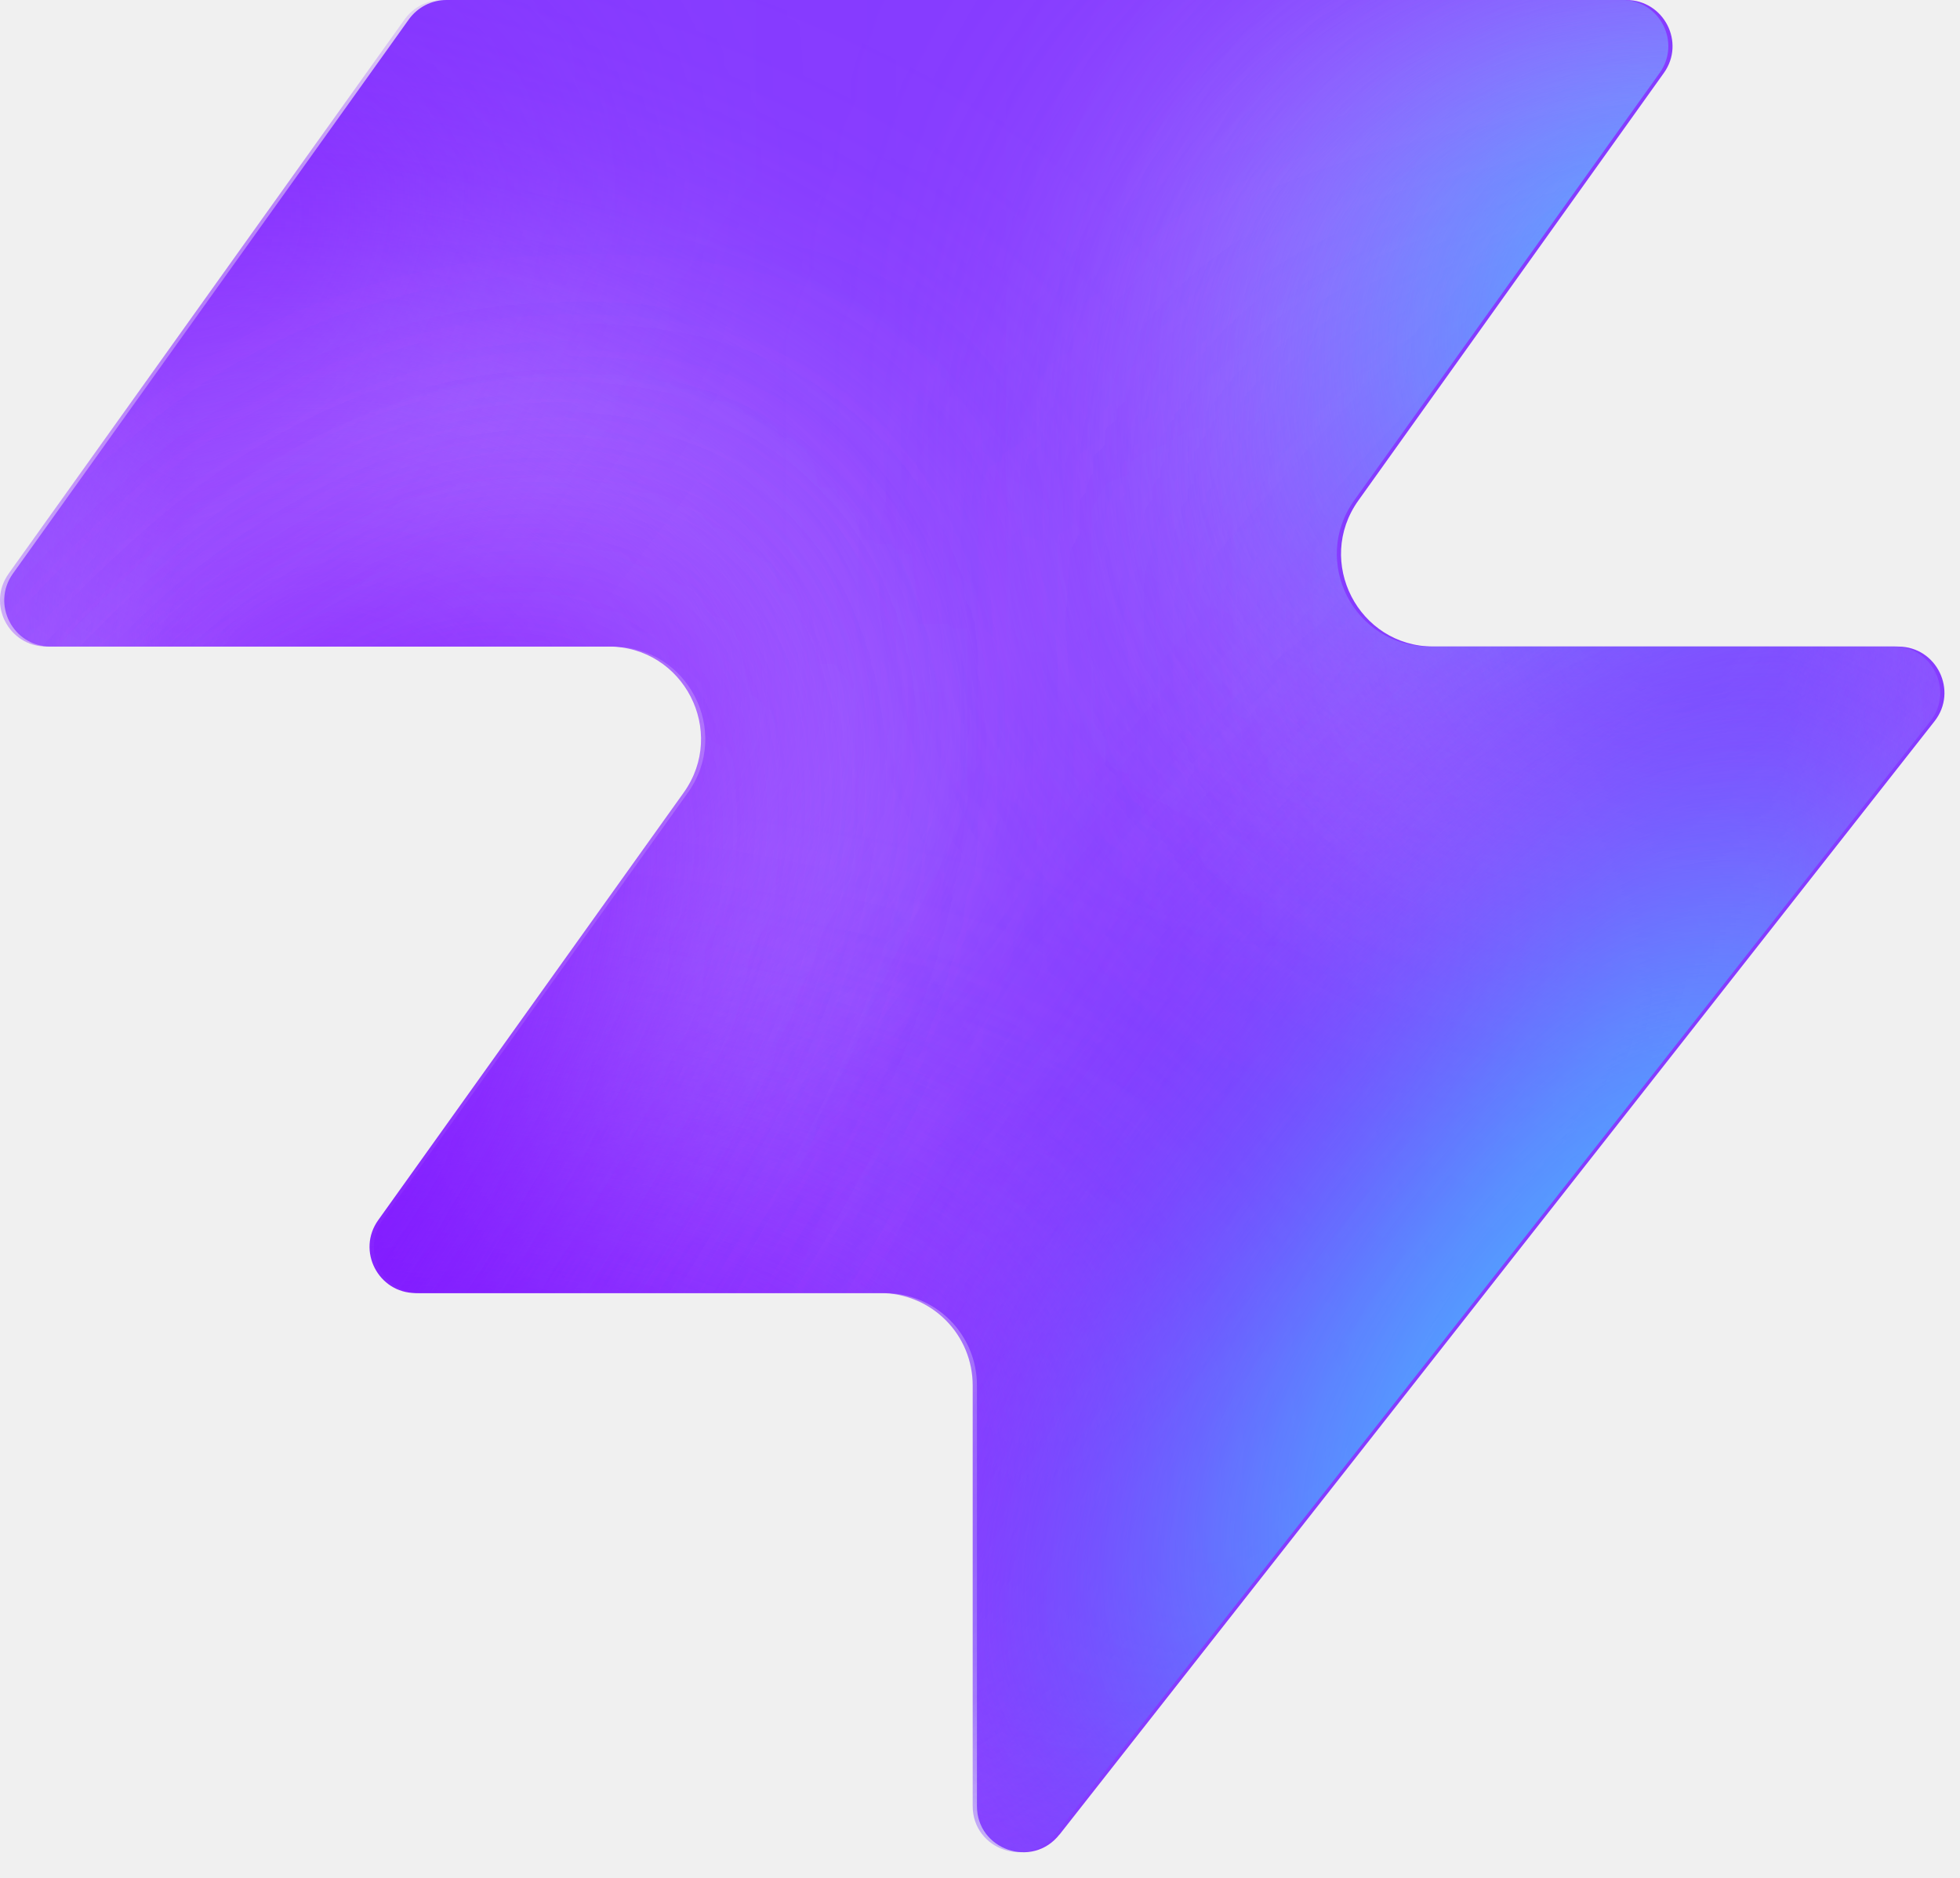
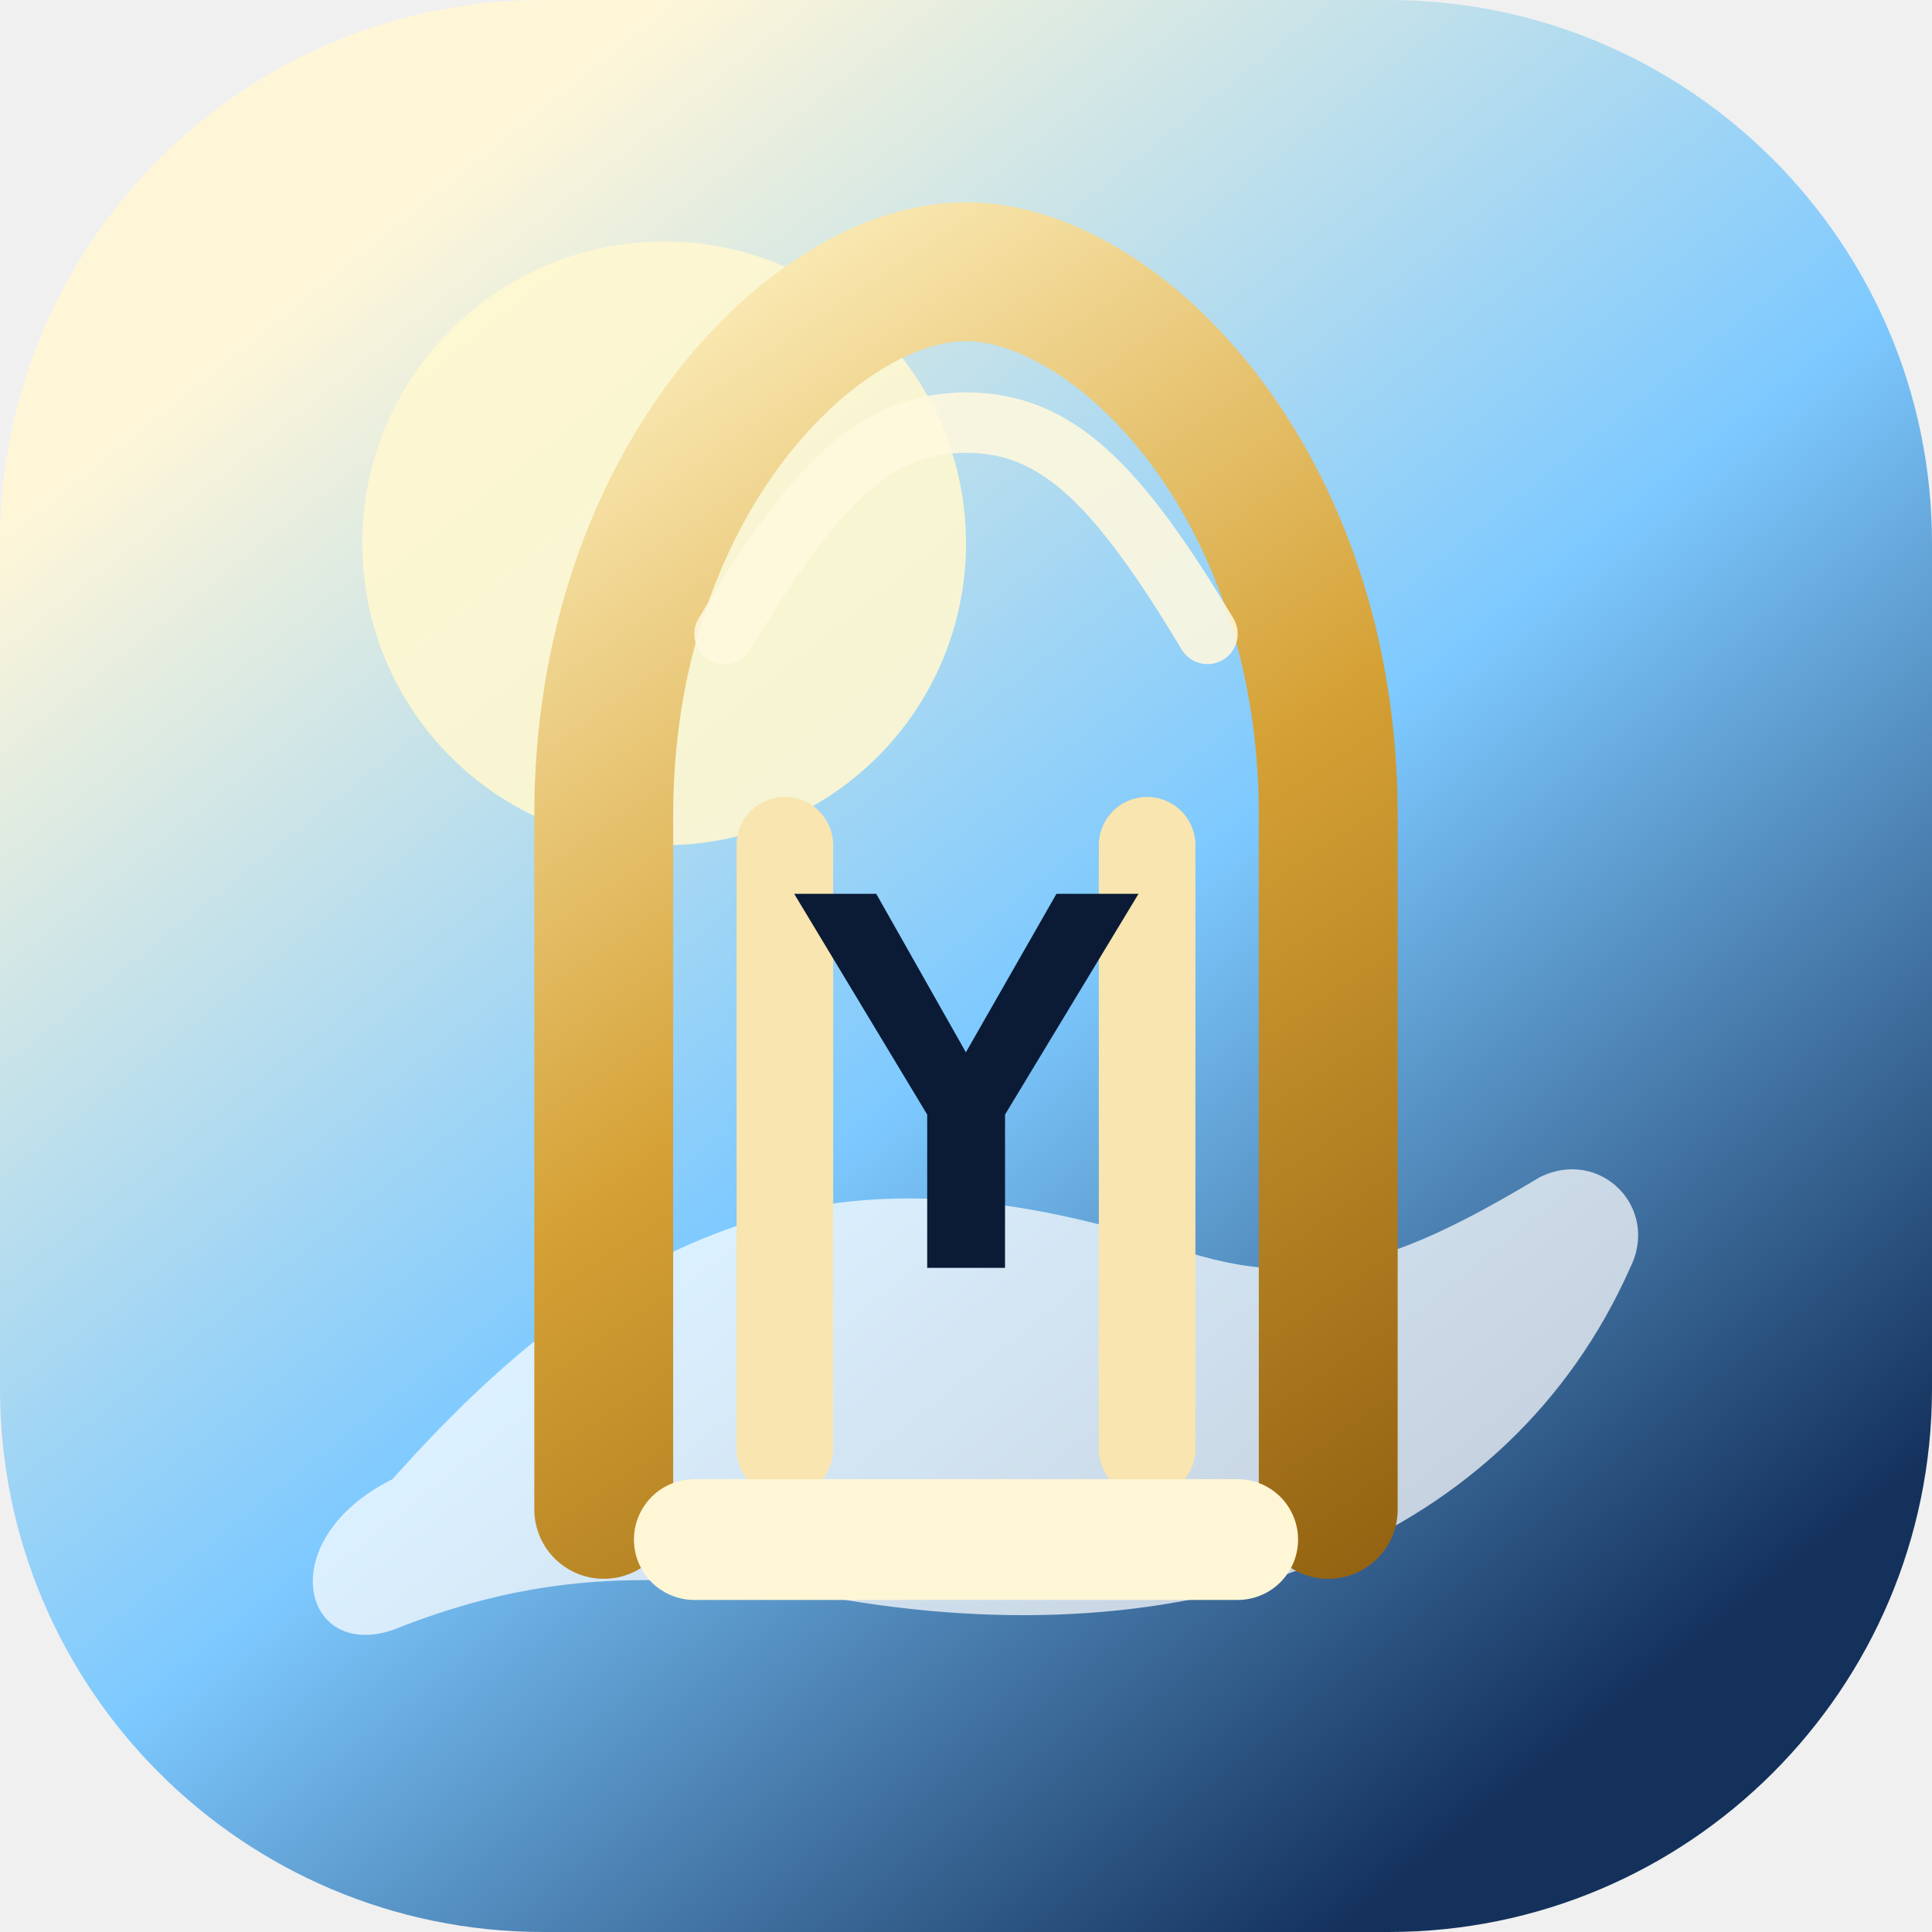
- <svg xmlns="http://www.w3.org/2000/svg" width="48" height="46" fill="none" viewBox="0 0 48 46">
-   <path fill="#863bff" d="M25.946 44.938c-.664.845-2.021.375-2.021-.698V33.937a2.26 2.26 0 0 0-2.262-2.262H10.287c-.92 0-1.456-1.04-.92-1.788l7.48-10.471c1.07-1.497 0-3.578-1.842-3.578H1.237c-.92 0-1.456-1.04-.92-1.788L10.013.474c.214-.297.556-.474.92-.474h28.894c.92 0 1.456 1.04.92 1.788l-7.48 10.471c-1.07 1.498 0 3.579 1.842 3.579h11.377c.943 0 1.473 1.088.89 1.83L25.947 44.94z" style="fill:#863bff;fill:color(display-p3 .525 .23 1);fill-opacity:1" />
-   <mask id="a" width="48" height="46" x="0" y="0" maskUnits="userSpaceOnUse" style="mask-type:alpha">
-     <path fill="#000" d="M25.842 44.938c-.664.844-2.021.375-2.021-.698V33.937a2.26 2.26 0 0 0-2.262-2.262H10.183c-.92 0-1.456-1.04-.92-1.788l7.48-10.471c1.07-1.498 0-3.579-1.842-3.579H1.133c-.92 0-1.456-1.04-.92-1.787L9.91.473c.214-.297.556-.474.92-.474h28.894c.92 0 1.456 1.04.92 1.788l-7.48 10.471c-1.07 1.498 0 3.578 1.842 3.578h11.377c.943 0 1.473 1.088.89 1.832L25.843 44.94z" style="fill:#000;fill-opacity:1" />
-   </mask>
-   <g mask="url(#a)">
-     <g filter="url(#b)">
-       <ellipse cx="5.508" cy="14.704" fill="#ede6ff" rx="5.508" ry="14.704" style="fill:#ede6ff;fill:color(display-p3 .927 .903 1);fill-opacity:1" transform="matrix(.00324 1 1 -.00324 -4.47 31.516)" />
-     </g>
-     <g filter="url(#c)">
-       <ellipse cx="10.399" cy="29.851" fill="#ede6ff" rx="10.399" ry="29.851" style="fill:#ede6ff;fill:color(display-p3 .927 .903 1);fill-opacity:1" transform="matrix(.00324 1 1 -.00324 -39.328 7.883)" />
-     </g>
-     <g filter="url(#d)">
-       <ellipse cx="5.508" cy="30.487" fill="#7e14ff" rx="5.508" ry="30.487" style="fill:#7e14ff;fill:color(display-p3 .492 .077 1);fill-opacity:1" transform="rotate(89.814 -25.913 -14.639)scale(1 -1)" />
-     </g>
-     <g filter="url(#e)">
-       <ellipse cx="5.508" cy="30.599" fill="#7e14ff" rx="5.508" ry="30.599" style="fill:#7e14ff;fill:color(display-p3 .492 .077 1);fill-opacity:1" transform="rotate(89.814 -32.644 -3.334)scale(1 -1)" />
-     </g>
-     <g filter="url(#f)">
-       <ellipse cx="5.508" cy="30.599" fill="#7e14ff" rx="5.508" ry="30.599" style="fill:#7e14ff;fill:color(display-p3 .492 .077 1);fill-opacity:1" transform="matrix(.00324 1 1 -.00324 -34.34 30.47)" />
-     </g>
-     <g filter="url(#g)">
-       <ellipse cx="14.072" cy="22.078" fill="#ede6ff" rx="14.072" ry="22.078" style="fill:#ede6ff;fill:color(display-p3 .927 .903 1);fill-opacity:1" transform="rotate(93.35 24.506 48.493)scale(-1 1)" />
-     </g>
-     <g filter="url(#h)">
-       <ellipse cx="3.47" cy="21.501" fill="#7e14ff" rx="3.47" ry="21.501" style="fill:#7e14ff;fill:color(display-p3 .492 .077 1);fill-opacity:1" transform="rotate(89.009 28.708 47.59)scale(-1 1)" />
-     </g>
-     <g filter="url(#i)">
-       <ellipse cx="3.47" cy="21.501" fill="#7e14ff" rx="3.47" ry="21.501" style="fill:#7e14ff;fill:color(display-p3 .492 .077 1);fill-opacity:1" transform="rotate(89.009 28.708 47.59)scale(-1 1)" />
-     </g>
-     <g filter="url(#j)">
-       <ellipse cx=".387" cy="8.972" fill="#7e14ff" rx="4.407" ry="29.108" style="fill:#7e14ff;fill:color(display-p3 .492 .077 1);fill-opacity:1" transform="rotate(39.51 .387 8.972)" />
-     </g>
-     <g filter="url(#k)">
-       <ellipse cx="47.523" cy="-6.092" fill="#7e14ff" rx="4.407" ry="29.108" style="fill:#7e14ff;fill:color(display-p3 .492 .077 1);fill-opacity:1" transform="rotate(37.892 47.523 -6.092)" />
-     </g>
-     <g filter="url(#l)">
-       <ellipse cx="41.412" cy="6.333" fill="#47bfff" rx="5.971" ry="9.665" style="fill:#47bfff;fill:color(display-p3 .28 .748 1);fill-opacity:1" transform="rotate(37.892 41.412 6.333)" />
-     </g>
-     <g filter="url(#m)">
-       <ellipse cx="-1.879" cy="38.332" fill="#7e14ff" rx="4.407" ry="29.108" style="fill:#7e14ff;fill:color(display-p3 .492 .077 1);fill-opacity:1" transform="rotate(37.892 -1.88 38.332)" />
-     </g>
-     <g filter="url(#n)">
-       <ellipse cx="-1.879" cy="38.332" fill="#7e14ff" rx="4.407" ry="29.108" style="fill:#7e14ff;fill:color(display-p3 .492 .077 1);fill-opacity:1" transform="rotate(37.892 -1.88 38.332)" />
-     </g>
-     <g filter="url(#o)">
-       <ellipse cx="35.651" cy="29.907" fill="#7e14ff" rx="4.407" ry="29.108" style="fill:#7e14ff;fill:color(display-p3 .492 .077 1);fill-opacity:1" transform="rotate(37.892 35.651 29.907)" />
-     </g>
-     <g filter="url(#p)">
-       <ellipse cx="38.418" cy="32.4" fill="#47bfff" rx="5.971" ry="15.297" style="fill:#47bfff;fill:color(display-p3 .28 .748 1);fill-opacity:1" transform="rotate(37.892 38.418 32.4)" />
-     </g>
-   </g>
+ <svg xmlns="http://www.w3.org/2000/svg" viewBox="0 0 64 64" role="img" aria-label="Yuhaojun resume portal icon">
  <defs>
-     <filter id="b" width="60.045" height="41.654" x="-19.77" y="16.149" color-interpolation-filters="sRGB" filterUnits="userSpaceOnUse">
-       <feFlood flood-opacity="0" result="BackgroundImageFix" />
-       <feBlend in="SourceGraphic" in2="BackgroundImageFix" result="shape" />
-       <feGaussianBlur result="effect1_foregroundBlur_2002_17158" stdDeviation="7.659" />
-     </filter>
-     <filter id="c" width="90.34" height="51.437" x="-54.613" y="-7.533" color-interpolation-filters="sRGB" filterUnits="userSpaceOnUse">
-       <feFlood flood-opacity="0" result="BackgroundImageFix" />
-       <feBlend in="SourceGraphic" in2="BackgroundImageFix" result="shape" />
-       <feGaussianBlur result="effect1_foregroundBlur_2002_17158" stdDeviation="7.659" />
-     </filter>
-     <filter id="d" width="79.355" height="29.4" x="-49.64" y="2.03" color-interpolation-filters="sRGB" filterUnits="userSpaceOnUse">
-       <feFlood flood-opacity="0" result="BackgroundImageFix" />
-       <feBlend in="SourceGraphic" in2="BackgroundImageFix" result="shape" />
-       <feGaussianBlur result="effect1_foregroundBlur_2002_17158" stdDeviation="4.596" />
-     </filter>
-     <filter id="e" width="79.579" height="29.4" x="-45.045" y="20.029" color-interpolation-filters="sRGB" filterUnits="userSpaceOnUse">
-       <feFlood flood-opacity="0" result="BackgroundImageFix" />
-       <feBlend in="SourceGraphic" in2="BackgroundImageFix" result="shape" />
-       <feGaussianBlur result="effect1_foregroundBlur_2002_17158" stdDeviation="4.596" />
-     </filter>
-     <filter id="f" width="79.579" height="29.4" x="-43.513" y="21.178" color-interpolation-filters="sRGB" filterUnits="userSpaceOnUse">
-       <feFlood flood-opacity="0" result="BackgroundImageFix" />
-       <feBlend in="SourceGraphic" in2="BackgroundImageFix" result="shape" />
-       <feGaussianBlur result="effect1_foregroundBlur_2002_17158" stdDeviation="4.596" />
-     </filter>
-     <filter id="g" width="74.749" height="58.852" x="15.756" y="-17.901" color-interpolation-filters="sRGB" filterUnits="userSpaceOnUse">
-       <feFlood flood-opacity="0" result="BackgroundImageFix" />
-       <feBlend in="SourceGraphic" in2="BackgroundImageFix" result="shape" />
-       <feGaussianBlur result="effect1_foregroundBlur_2002_17158" stdDeviation="7.659" />
-     </filter>
-     <filter id="h" width="61.377" height="25.362" x="23.548" y="2.284" color-interpolation-filters="sRGB" filterUnits="userSpaceOnUse">
-       <feFlood flood-opacity="0" result="BackgroundImageFix" />
-       <feBlend in="SourceGraphic" in2="BackgroundImageFix" result="shape" />
-       <feGaussianBlur result="effect1_foregroundBlur_2002_17158" stdDeviation="4.596" />
-     </filter>
-     <filter id="i" width="61.377" height="25.362" x="23.548" y="2.284" color-interpolation-filters="sRGB" filterUnits="userSpaceOnUse">
-       <feFlood flood-opacity="0" result="BackgroundImageFix" />
-       <feBlend in="SourceGraphic" in2="BackgroundImageFix" result="shape" />
-       <feGaussianBlur result="effect1_foregroundBlur_2002_17158" stdDeviation="4.596" />
-     </filter>
-     <filter id="j" width="56.045" height="63.649" x="-27.636" y="-22.853" color-interpolation-filters="sRGB" filterUnits="userSpaceOnUse">
-       <feFlood flood-opacity="0" result="BackgroundImageFix" />
-       <feBlend in="SourceGraphic" in2="BackgroundImageFix" result="shape" />
-       <feGaussianBlur result="effect1_foregroundBlur_2002_17158" stdDeviation="4.596" />
-     </filter>
-     <filter id="k" width="54.814" height="64.646" x="20.116" y="-38.415" color-interpolation-filters="sRGB" filterUnits="userSpaceOnUse">
-       <feFlood flood-opacity="0" result="BackgroundImageFix" />
-       <feBlend in="SourceGraphic" in2="BackgroundImageFix" result="shape" />
-       <feGaussianBlur result="effect1_foregroundBlur_2002_17158" stdDeviation="4.596" />
-     </filter>
-     <filter id="l" width="33.541" height="35.313" x="24.641" y="-11.323" color-interpolation-filters="sRGB" filterUnits="userSpaceOnUse">
-       <feFlood flood-opacity="0" result="BackgroundImageFix" />
-       <feBlend in="SourceGraphic" in2="BackgroundImageFix" result="shape" />
-       <feGaussianBlur result="effect1_foregroundBlur_2002_17158" stdDeviation="4.596" />
-     </filter>
-     <filter id="m" width="54.814" height="64.646" x="-29.286" y="6.009" color-interpolation-filters="sRGB" filterUnits="userSpaceOnUse">
-       <feFlood flood-opacity="0" result="BackgroundImageFix" />
-       <feBlend in="SourceGraphic" in2="BackgroundImageFix" result="shape" />
-       <feGaussianBlur result="effect1_foregroundBlur_2002_17158" stdDeviation="4.596" />
-     </filter>
-     <filter id="n" width="54.814" height="64.646" x="-29.286" y="6.009" color-interpolation-filters="sRGB" filterUnits="userSpaceOnUse">
-       <feFlood flood-opacity="0" result="BackgroundImageFix" />
-       <feBlend in="SourceGraphic" in2="BackgroundImageFix" result="shape" />
-       <feGaussianBlur result="effect1_foregroundBlur_2002_17158" stdDeviation="4.596" />
-     </filter>
-     <filter id="o" width="54.814" height="64.646" x="8.244" y="-2.416" color-interpolation-filters="sRGB" filterUnits="userSpaceOnUse">
-       <feFlood flood-opacity="0" result="BackgroundImageFix" />
-       <feBlend in="SourceGraphic" in2="BackgroundImageFix" result="shape" />
-       <feGaussianBlur result="effect1_foregroundBlur_2002_17158" stdDeviation="4.596" />
-     </filter>
-     <filter id="p" width="39.409" height="43.623" x="18.713" y="10.588" color-interpolation-filters="sRGB" filterUnits="userSpaceOnUse">
-       <feFlood flood-opacity="0" result="BackgroundImageFix" />
-       <feBlend in="SourceGraphic" in2="BackgroundImageFix" result="shape" />
-       <feGaussianBlur result="effect1_foregroundBlur_2002_17158" stdDeviation="4.596" />
+     <linearGradient id="sky" x1="12" x2="52" y1="8" y2="58" gradientUnits="userSpaceOnUse">
+       <stop stop-color="#fff6d8" />
+       <stop offset=".52" stop-color="#7dc9ff" />
+       <stop offset="1" stop-color="#14315c" />
+     </linearGradient>
+     <linearGradient id="gold" x1="18" x2="48" y1="10" y2="54" gradientUnits="userSpaceOnUse">
+       <stop stop-color="#fff3c5" />
+       <stop offset=".48" stop-color="#d5a135" />
+       <stop offset="1" stop-color="#8c5b0d" />
+     </linearGradient>
+     <filter id="glow" x="-40%" y="-40%" width="180%" height="180%">
+       <feGaussianBlur stdDeviation="2.4" result="blur" />
+       <feMerge>
+         <feMergeNode in="blur" />
+         <feMergeNode in="SourceGraphic" />
+       </feMerge>
    </filter>
  </defs>
+   <rect width="64" height="64" rx="18" fill="url(#sky)" />
+   <circle cx="22" cy="18" r="10" fill="#fff7d0" opacity=".9" />
+   <path d="M13 49c8-9 15-11 25-8 5 2 8 1 13-2 2-1 4 1 3 3-4 9-14 13-26 11-6-1-10-1-15 1-3 1-4-3 0-5Z" fill="#ffffff" opacity=".72" />
+   <path d="M20 50V27c0-11 7-18 12-18s12 7 12 18v23" fill="none" stroke="url(#gold)" stroke-width="4.6" stroke-linecap="round" />
+   <path d="M32 11v39" stroke="#effaff" stroke-width="2.3" stroke-linecap="round" filter="url(#glow)" />
+   <path d="M26 28v20M38 28v20" stroke="#f8e5af" stroke-width="3.2" stroke-linecap="round" />
+   <path d="M23 51h18" stroke="#fff6d6" stroke-width="4" stroke-linecap="round" />
+   <path d="M24 21c3-5 5-7 8-7s5 2 8 7" fill="none" stroke="#fff8de" stroke-width="2" stroke-linecap="round" opacity=".88" />
+   <text x="32" y="42" text-anchor="middle" font-family="Arial, Helvetica, sans-serif" font-size="18" font-weight="800" fill="#0b1b36">Y</text>
</svg>
